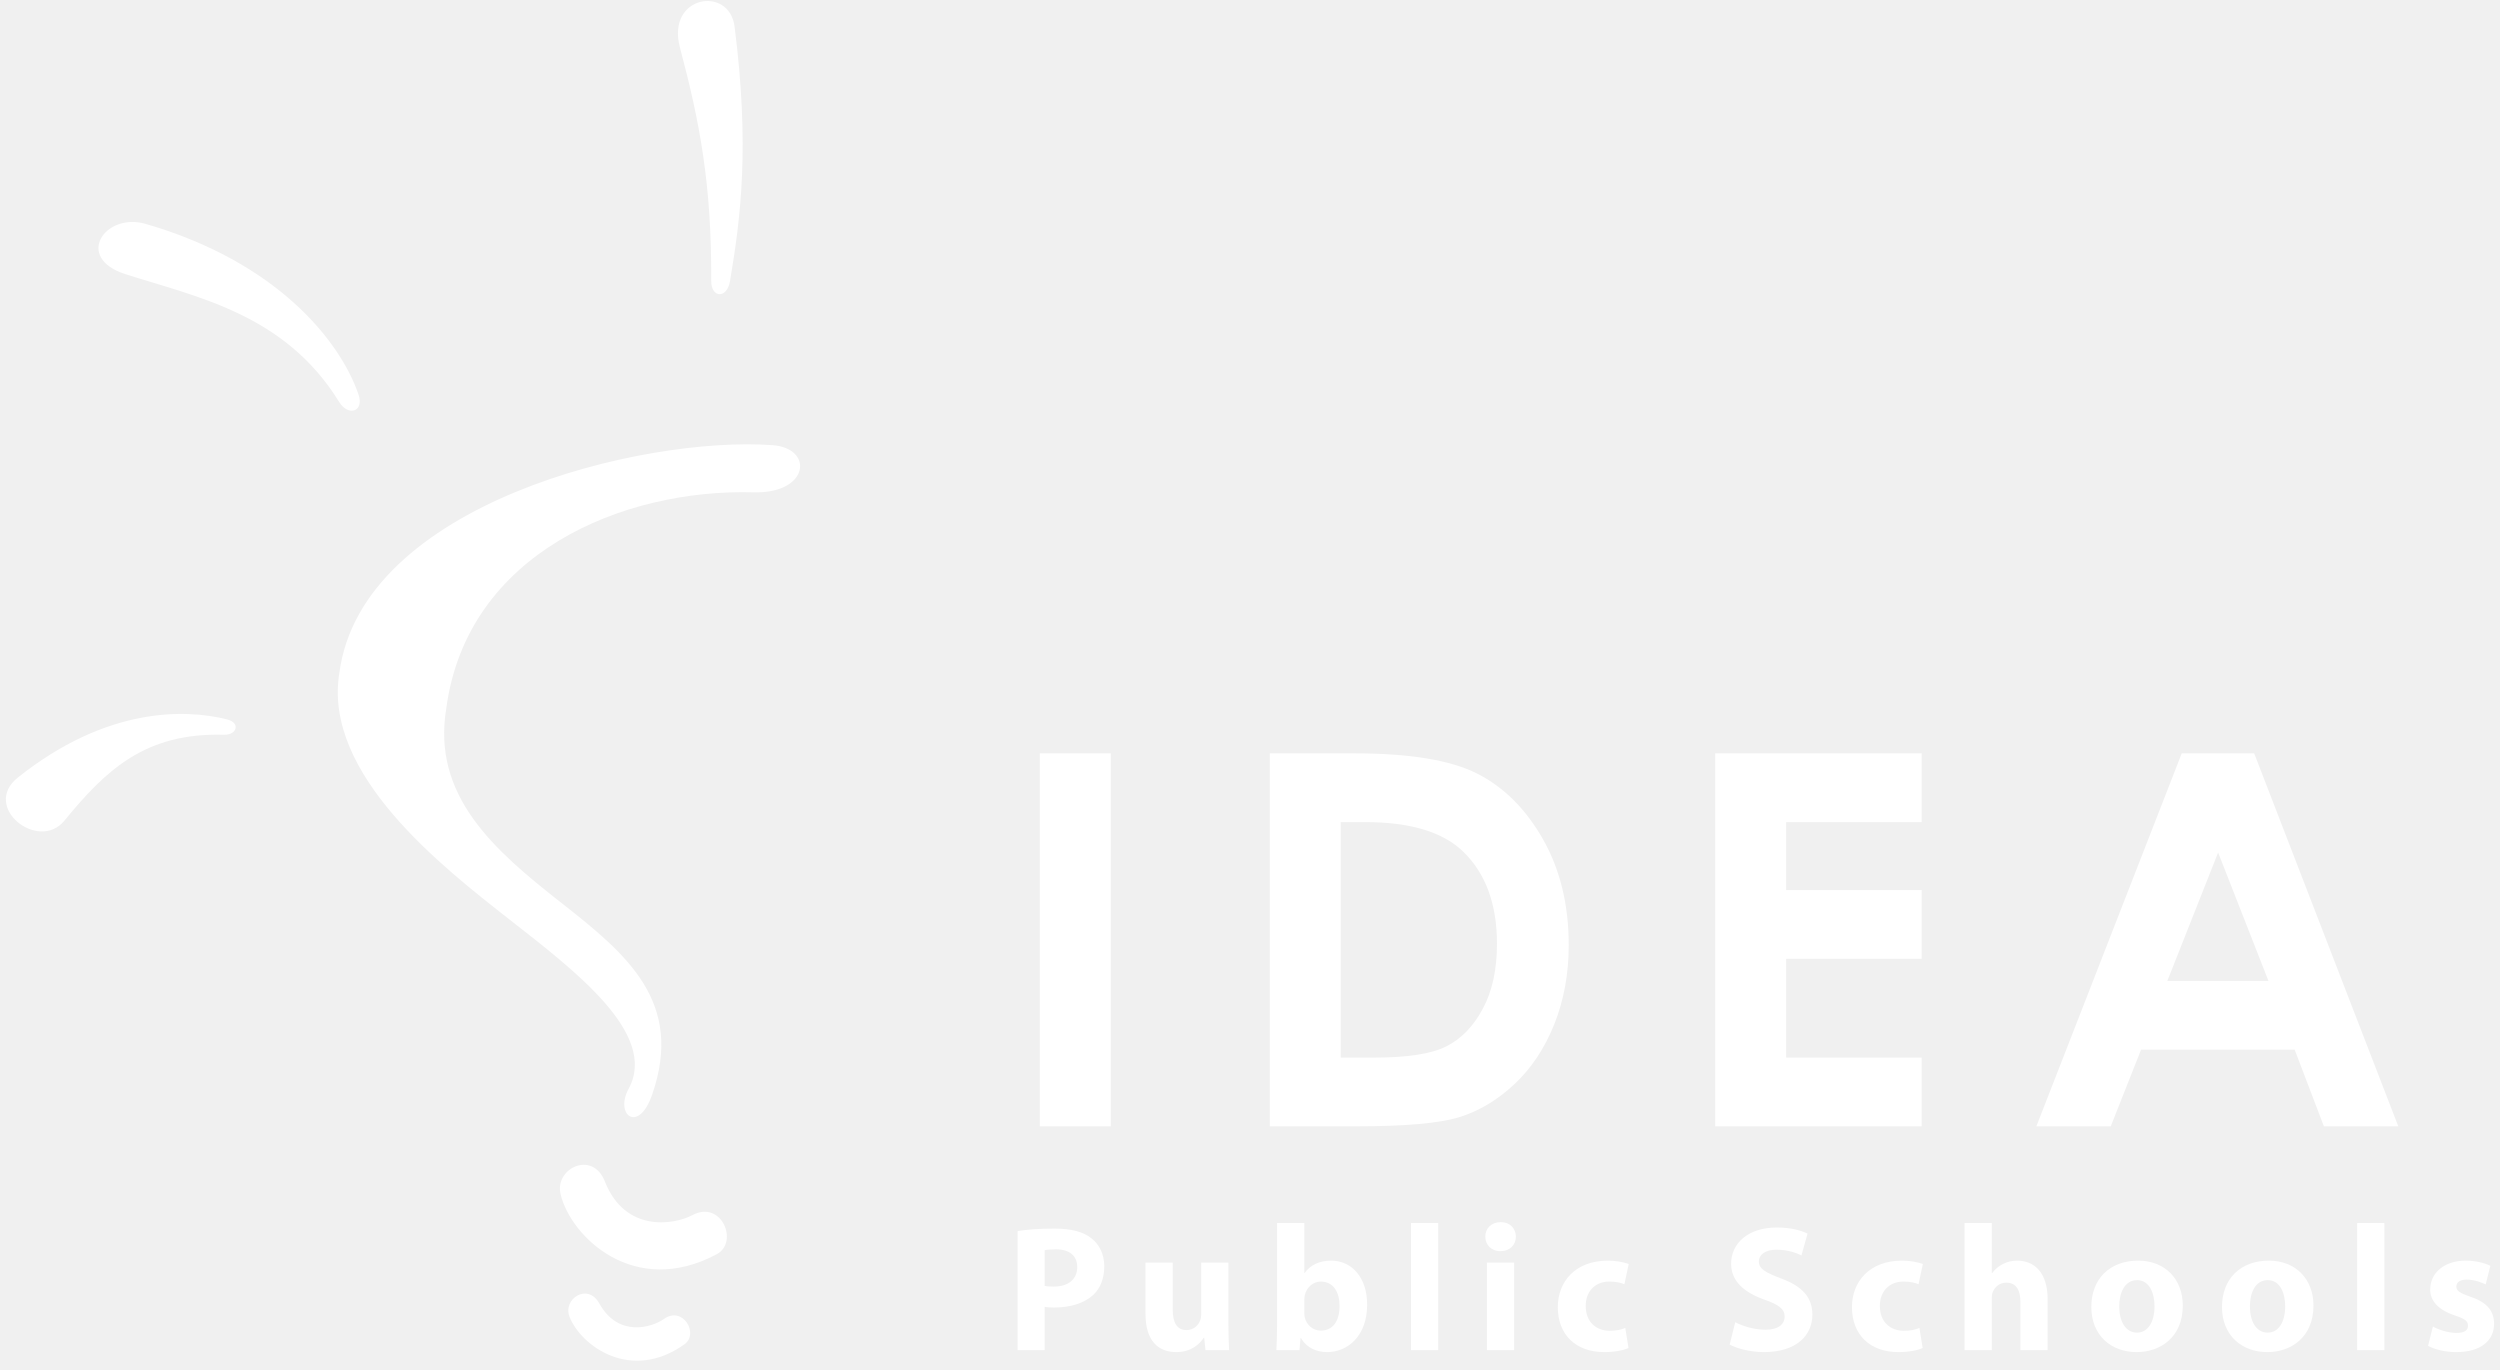
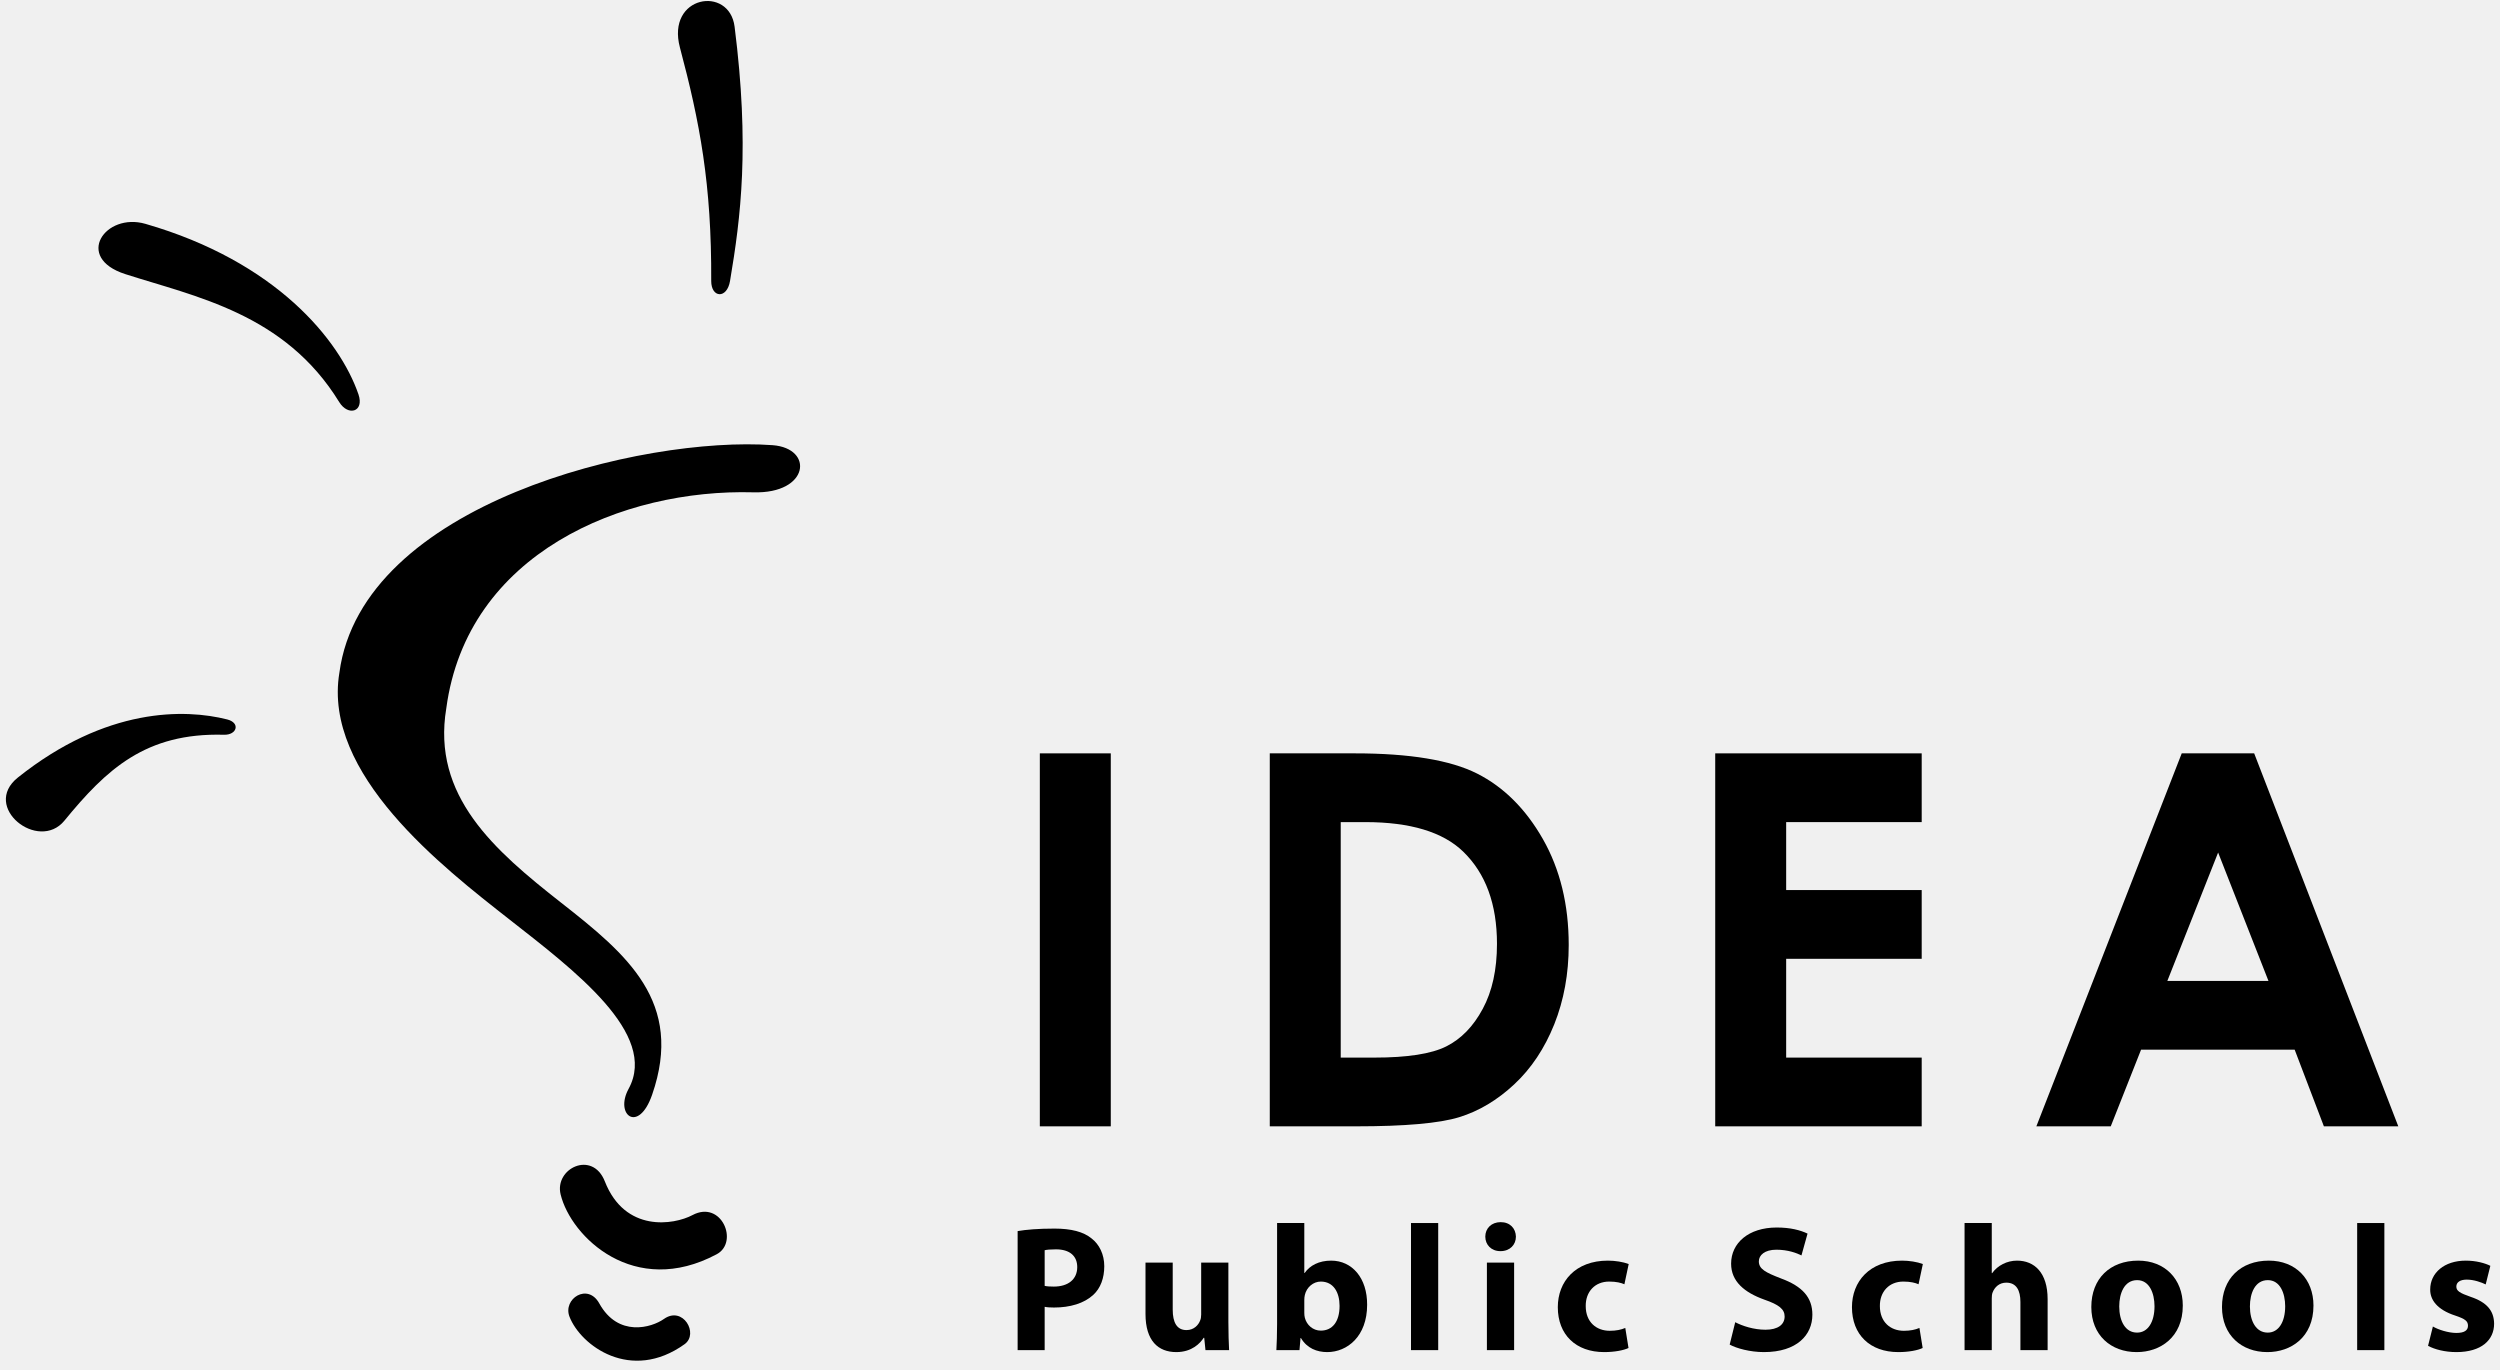
<svg xmlns="http://www.w3.org/2000/svg" width="230" height="126" viewBox="0 0 230 126" fill="none">
  <g clip-path="url(#clip0_102_108)">
-     <path d="M95.664 69.309H102.192V103.623H95.664V69.309Z" fill="white" />
-     <path d="M123.347 75.634V97.299H126.436C129.478 97.299 131.682 96.957 133.054 96.27C134.423 95.585 135.545 94.433 136.414 92.811C137.288 91.191 137.722 89.198 137.722 86.83C137.722 83.184 136.685 80.355 134.61 78.346C132.74 76.539 129.738 75.634 125.607 75.634H123.347ZM116.819 69.309H124.642C129.685 69.309 133.437 69.929 135.887 71.165C138.336 72.401 140.357 74.411 141.945 77.193C143.529 79.978 144.322 83.228 144.322 86.944C144.322 89.589 143.877 92.019 142.993 94.234C142.103 96.452 140.881 98.291 139.317 99.752C137.753 101.213 136.059 102.224 134.237 102.784C132.413 103.344 129.256 103.623 124.764 103.623H116.819V69.309Z" fill="white" />
-     <path d="M157.8 69.309H176.796V75.634H164.327V81.885H176.796V88.21H164.327V97.299H176.796V103.623H157.8V69.309Z" fill="white" />
-     <path d="M204.067 78.433L199.395 90.246H208.699L204.067 78.433ZM200.719 69.309H207.385L220.643 103.623H213.798L211.11 96.572H196.978L194.189 103.623H187.345L200.719 69.309Z" fill="white" />
-     <path d="M31.224 61.887C29.67 71.218 40.72 79.77 46.859 84.584C52.85 89.277 60.592 95.116 57.831 100.174C56.524 102.565 58.741 104.335 59.995 100.715C62.951 92.196 57.698 87.81 51.651 83.07C45.451 78.21 39.719 73.225 41.059 65.165C42.967 50.886 57.307 44.96 69.315 45.294C74.461 45.442 74.902 41.235 71.069 40.955C59.166 40.092 33.305 46.302 31.224 61.887Z" fill="white" />
-     <path d="M51.577 109.889C52.533 113.805 58.36 119.44 65.939 115.389C67.998 114.288 66.383 110.367 63.709 111.788C61.997 112.697 57.5 113.421 55.643 108.685C54.507 105.795 50.991 107.487 51.577 109.889Z" fill="white" />
-     <path d="M52.392 121.132C53.422 123.794 58.031 127.209 62.98 123.667C64.322 122.704 62.826 120.103 61.078 121.347C59.961 122.139 56.875 123.061 55.134 119.914C54.071 117.987 51.76 119.497 52.392 121.132Z" fill="white" />
-     <path d="M20.898 66.187C17.021 65.208 9.783 65.041 1.646 71.531C-1.75 74.244 3.54 78.41 5.921 75.505C9.792 70.784 13.386 67.397 20.608 67.597C21.799 67.632 22.142 66.5 20.898 66.187Z" fill="white" />
-     <path d="M32.98 36.285C31.257 31.282 25.402 24.062 13.376 20.593C9.676 19.526 6.799 23.699 11.524 25.218C17.999 27.302 26.202 28.843 31.207 36.989C32.032 38.329 33.53 37.893 32.98 36.285Z" fill="white" />
-     <path d="M67.162 25.853C68.152 19.987 68.981 13.48 67.582 2.451C67.099 -1.366 61.275 -0.425 62.553 4.374C64.381 11.239 65.475 16.945 65.432 25.844C65.425 27.417 66.883 27.527 67.162 25.853Z" fill="white" />
-     <path d="M96.109 118.3C96.323 118.349 96.586 118.366 96.949 118.366C98.283 118.366 99.106 117.691 99.106 116.571C99.106 115.549 98.415 114.94 97.146 114.94C96.636 114.94 96.29 114.973 96.109 115.022V118.3ZM93.622 113.26C94.396 113.129 95.483 113.03 97.015 113.03C98.562 113.03 99.682 113.326 100.424 113.936C101.132 114.479 101.593 115.401 101.593 116.488C101.593 117.591 101.247 118.514 100.588 119.123C99.732 119.914 98.447 120.293 96.965 120.293C96.636 120.293 96.339 120.276 96.109 120.227V124.212H93.622V113.26Z" fill="white" />
-     <path d="M113.011 121.627C113.011 122.68 113.044 123.537 113.077 124.212H110.903L110.788 123.076H110.739C110.426 123.57 109.668 124.393 108.219 124.393C106.572 124.393 105.386 123.372 105.386 120.885V116.159H107.89V120.49C107.89 121.66 108.268 122.368 109.157 122.368C109.849 122.368 110.261 121.89 110.409 121.494C110.475 121.346 110.508 121.166 110.508 120.951V116.159H113.011V121.627Z" fill="white" />
-     <path d="M119.996 120.787C119.996 120.951 120.012 121.1 120.045 121.231C120.209 121.89 120.786 122.417 121.51 122.417C122.581 122.417 123.24 121.594 123.24 120.144C123.24 118.893 122.68 117.905 121.51 117.905C120.835 117.905 120.209 118.415 120.045 119.14C120.012 119.288 119.996 119.436 119.996 119.601V120.787ZM117.492 112.519H119.996V117.114H120.029C120.506 116.423 121.346 115.978 122.465 115.978C124.393 115.978 125.792 117.575 125.776 120.045C125.776 122.944 123.948 124.393 122.104 124.393C121.164 124.393 120.242 124.047 119.682 123.093H119.65L119.551 124.212H117.426C117.459 123.685 117.492 122.714 117.492 121.807V112.519Z" fill="white" />
-     <path d="M129.812 112.519H132.315V124.212H129.812V112.519Z" fill="white" />
-     <path d="M136.795 124.212V116.159H139.299V124.212H136.795ZM138.031 115.105C137.191 115.105 136.647 114.512 136.647 113.771C136.647 113.013 137.208 112.437 138.064 112.437C138.92 112.437 139.447 113.013 139.464 113.771C139.464 114.512 138.92 115.105 138.048 115.105H138.031Z" fill="white" />
-     <path d="M149.823 124.015C149.379 124.229 148.539 124.393 147.583 124.393C144.981 124.393 143.318 122.796 143.318 120.26C143.318 117.905 144.932 115.978 147.929 115.978C148.588 115.978 149.313 116.093 149.84 116.29L149.445 118.152C149.148 118.02 148.703 117.905 148.044 117.905C146.727 117.905 145.871 118.844 145.887 120.16C145.887 121.643 146.876 122.433 148.094 122.433C148.687 122.433 149.148 122.335 149.526 122.17L149.823 124.015Z" fill="white" />
-     <path d="M159.641 121.643C160.299 121.989 161.353 122.335 162.424 122.335C163.576 122.335 164.186 121.857 164.186 121.116C164.186 120.441 163.659 120.029 162.325 119.568C160.481 118.909 159.262 117.888 159.262 116.258C159.262 114.364 160.859 112.931 163.461 112.931C164.73 112.931 165.635 113.178 166.294 113.491L165.734 115.5C165.306 115.286 164.499 114.973 163.428 114.973C162.341 114.973 161.814 115.483 161.814 116.044C161.814 116.751 162.424 117.065 163.873 117.624C165.833 118.349 166.739 119.371 166.739 120.951C166.739 122.812 165.322 124.393 162.276 124.393C161.007 124.393 159.756 124.047 159.13 123.702L159.641 121.643Z" fill="white" />
-     <path d="M176.885 124.015C176.44 124.229 175.6 124.393 174.645 124.393C172.043 124.393 170.38 122.796 170.38 120.26C170.38 117.905 171.994 115.978 174.991 115.978C175.649 115.978 176.374 116.093 176.902 116.29L176.506 118.152C176.21 118.02 175.765 117.905 175.106 117.905C173.789 117.905 172.933 118.844 172.949 120.16C172.949 121.643 173.937 122.433 175.156 122.433C175.749 122.433 176.21 122.335 176.588 122.17L176.885 124.015Z" fill="white" />
-     <path d="M180.739 112.519H183.243V117.13H183.276C183.539 116.768 183.869 116.488 184.264 116.29C184.643 116.093 185.104 115.978 185.565 115.978C187.163 115.978 188.381 117.081 188.381 119.519V124.212H185.878V119.782C185.878 118.728 185.516 118.004 184.577 118.004C183.918 118.004 183.507 118.431 183.325 118.893C183.259 119.041 183.243 119.255 183.243 119.436V124.212H180.739V112.519Z" fill="white" />
-     <path d="M196.617 122.599C197.605 122.599 198.215 121.627 198.215 120.178C198.215 118.992 197.754 117.773 196.617 117.773C195.432 117.773 194.97 118.992 194.97 120.194C194.97 121.561 195.546 122.599 196.601 122.599H196.617ZM196.568 124.393C194.213 124.393 192.401 122.846 192.401 120.243C192.401 117.641 194.114 115.978 196.716 115.978C199.17 115.978 200.817 117.674 200.817 120.111C200.817 123.043 198.725 124.393 196.584 124.393H196.568Z" fill="white" />
-     <path d="M208.639 122.599C209.628 122.599 210.237 121.627 210.237 120.178C210.237 118.992 209.776 117.773 208.639 117.773C207.454 117.773 206.992 118.992 206.992 120.194C206.992 121.561 207.569 122.599 208.623 122.599H208.639ZM208.59 124.393C206.235 124.393 204.423 122.846 204.423 120.243C204.423 117.641 206.136 115.978 208.738 115.978C211.192 115.978 212.839 117.674 212.839 120.111C212.839 123.043 210.747 124.393 208.607 124.393H208.59Z" fill="white" />
-     <path d="M216.859 112.519H219.362V124.212H216.859V112.519Z" fill="white" />
-     <path d="M223.826 122.038C224.287 122.318 225.242 122.631 225.983 122.631C226.741 122.631 227.054 122.384 227.054 121.972C227.054 121.544 226.807 121.346 225.885 121.034C224.205 120.49 223.563 119.568 223.579 118.629C223.579 117.114 224.864 115.978 226.856 115.978C227.795 115.978 228.619 116.208 229.112 116.455L228.684 118.168C228.322 117.987 227.614 117.724 226.939 117.724C226.329 117.724 225.983 117.97 225.983 118.366C225.983 118.761 226.296 118.959 227.285 119.304C228.816 119.815 229.442 120.605 229.458 121.775C229.458 123.29 228.289 124.393 225.983 124.393C224.929 124.393 223.99 124.146 223.381 123.817L223.826 122.038Z" fill="white" />
+     <path d="M95.664 69.309H102.192V103.623H95.664V69.309Z" fill="currentColor" />
+     <path d="M123.347 75.634V97.299H126.436C129.478 97.299 131.682 96.957 133.054 96.27C134.423 95.585 135.545 94.433 136.414 92.811C137.288 91.191 137.722 89.198 137.722 86.83C137.722 83.184 136.685 80.355 134.61 78.346C132.74 76.539 129.738 75.634 125.607 75.634H123.347ZM116.819 69.309H124.642C129.685 69.309 133.437 69.929 135.887 71.165C138.336 72.401 140.357 74.411 141.945 77.193C143.529 79.978 144.322 83.228 144.322 86.944C144.322 89.589 143.877 92.019 142.993 94.234C142.103 96.452 140.881 98.291 139.317 99.752C137.753 101.213 136.059 102.224 134.237 102.784C132.413 103.344 129.256 103.623 124.764 103.623H116.819V69.309Z" fill="currentColor" />
+     <path d="M157.8 69.309H176.796V75.634H164.327V81.885H176.796V88.21H164.327V97.299H176.796V103.623H157.8V69.309Z" fill="currentColor" />
+     <path d="M204.067 78.433L199.395 90.246H208.699L204.067 78.433ZM200.719 69.309H207.385L220.643 103.623H213.798L211.11 96.572H196.978L194.189 103.623H187.345L200.719 69.309Z" fill="currentColor" />
+     <path d="M31.224 61.887C29.67 71.218 40.72 79.77 46.859 84.584C52.85 89.277 60.592 95.116 57.831 100.174C56.524 102.565 58.741 104.335 59.995 100.715C62.951 92.196 57.698 87.81 51.651 83.07C45.451 78.21 39.719 73.225 41.059 65.165C42.967 50.886 57.307 44.96 69.315 45.294C74.461 45.442 74.902 41.235 71.069 40.955C59.166 40.092 33.305 46.302 31.224 61.887Z" fill="currentColor" />
+     <path d="M51.577 109.889C52.533 113.805 58.36 119.44 65.939 115.389C67.998 114.288 66.383 110.367 63.709 111.788C61.997 112.697 57.5 113.421 55.643 108.685C54.507 105.795 50.991 107.487 51.577 109.889Z" fill="currentColor" />
+     <path d="M52.392 121.132C53.422 123.794 58.031 127.209 62.98 123.667C64.322 122.704 62.826 120.103 61.078 121.347C59.961 122.139 56.875 123.061 55.134 119.914C54.071 117.987 51.76 119.497 52.392 121.132Z" fill="currentColor" />
+     <path d="M20.898 66.187C17.021 65.208 9.783 65.041 1.646 71.531C-1.75 74.244 3.54 78.41 5.921 75.505C9.792 70.784 13.386 67.397 20.608 67.597C21.799 67.632 22.142 66.5 20.898 66.187Z" fill="currentColor" />
+     <path d="M32.98 36.285C31.257 31.282 25.402 24.062 13.376 20.593C9.676 19.526 6.799 23.699 11.524 25.218C17.999 27.302 26.202 28.843 31.207 36.989C32.032 38.329 33.53 37.893 32.98 36.285Z" fill="currentColor" />
+     <path d="M67.162 25.853C68.152 19.987 68.981 13.48 67.582 2.451C67.099 -1.366 61.275 -0.425 62.553 4.374C64.381 11.239 65.475 16.945 65.432 25.844C65.425 27.417 66.883 27.527 67.162 25.853Z" fill="currentColor" />
+     <path d="M96.109 118.3C96.323 118.349 96.586 118.366 96.949 118.366C98.283 118.366 99.106 117.691 99.106 116.571C99.106 115.549 98.415 114.94 97.146 114.94C96.636 114.94 96.29 114.973 96.109 115.022V118.3ZM93.622 113.26C94.396 113.129 95.483 113.03 97.015 113.03C98.562 113.03 99.682 113.326 100.424 113.936C101.132 114.479 101.593 115.401 101.593 116.488C101.593 117.591 101.247 118.514 100.588 119.123C99.732 119.914 98.447 120.293 96.965 120.293C96.636 120.293 96.339 120.276 96.109 120.227V124.212H93.622V113.26Z" fill="currentColor" />
+     <path d="M113.011 121.627C113.011 122.68 113.044 123.537 113.077 124.212H110.903L110.788 123.076H110.739C110.426 123.57 109.668 124.393 108.219 124.393C106.572 124.393 105.386 123.372 105.386 120.885V116.159H107.89V120.49C107.89 121.66 108.268 122.368 109.157 122.368C109.849 122.368 110.261 121.89 110.409 121.494C110.475 121.346 110.508 121.166 110.508 120.951V116.159H113.011V121.627Z" fill="currentColor" />
+     <path d="M119.996 120.787C119.996 120.951 120.012 121.1 120.045 121.231C120.209 121.89 120.786 122.417 121.51 122.417C122.581 122.417 123.24 121.594 123.24 120.144C123.24 118.893 122.68 117.905 121.51 117.905C120.835 117.905 120.209 118.415 120.045 119.14C120.012 119.288 119.996 119.436 119.996 119.601V120.787ZM117.492 112.519H119.996V117.114H120.029C120.506 116.423 121.346 115.978 122.465 115.978C124.393 115.978 125.792 117.575 125.776 120.045C125.776 122.944 123.948 124.393 122.104 124.393C121.164 124.393 120.242 124.047 119.682 123.093H119.65L119.551 124.212H117.426C117.459 123.685 117.492 122.714 117.492 121.807V112.519Z" fill="currentColor" />
+     <path d="M129.812 112.519H132.315V124.212H129.812V112.519Z" fill="currentColor" />
+     <path d="M136.795 124.212V116.159H139.299V124.212H136.795ZM138.031 115.105C137.191 115.105 136.647 114.512 136.647 113.771C136.647 113.013 137.208 112.437 138.064 112.437C138.92 112.437 139.447 113.013 139.464 113.771C139.464 114.512 138.92 115.105 138.048 115.105H138.031Z" fill="currentColor" />
+     <path d="M149.823 124.015C149.379 124.229 148.539 124.393 147.583 124.393C144.981 124.393 143.318 122.796 143.318 120.26C143.318 117.905 144.932 115.978 147.929 115.978C148.588 115.978 149.313 116.093 149.84 116.29L149.445 118.152C149.148 118.02 148.703 117.905 148.044 117.905C146.727 117.905 145.871 118.844 145.887 120.16C145.887 121.643 146.876 122.433 148.094 122.433C148.687 122.433 149.148 122.335 149.526 122.17L149.823 124.015Z" fill="currentColor" />
+     <path d="M159.641 121.643C160.299 121.989 161.353 122.335 162.424 122.335C163.576 122.335 164.186 121.857 164.186 121.116C164.186 120.441 163.659 120.029 162.325 119.568C160.481 118.909 159.262 117.888 159.262 116.258C159.262 114.364 160.859 112.931 163.461 112.931C164.73 112.931 165.635 113.178 166.294 113.491L165.734 115.5C165.306 115.286 164.499 114.973 163.428 114.973C162.341 114.973 161.814 115.483 161.814 116.044C161.814 116.751 162.424 117.065 163.873 117.624C165.833 118.349 166.739 119.371 166.739 120.951C166.739 122.812 165.322 124.393 162.276 124.393C161.007 124.393 159.756 124.047 159.13 123.702L159.641 121.643Z" fill="currentColor" />
+     <path d="M176.885 124.015C176.44 124.229 175.6 124.393 174.645 124.393C172.043 124.393 170.38 122.796 170.38 120.26C170.38 117.905 171.994 115.978 174.991 115.978C175.649 115.978 176.374 116.093 176.902 116.29L176.506 118.152C176.21 118.02 175.765 117.905 175.106 117.905C173.789 117.905 172.933 118.844 172.949 120.16C172.949 121.643 173.937 122.433 175.156 122.433C175.749 122.433 176.21 122.335 176.588 122.17L176.885 124.015Z" fill="currentColor" />
+     <path d="M180.739 112.519H183.243V117.13H183.276C183.539 116.768 183.869 116.488 184.264 116.29C184.643 116.093 185.104 115.978 185.565 115.978C187.163 115.978 188.381 117.081 188.381 119.519V124.212H185.878V119.782C185.878 118.728 185.516 118.004 184.577 118.004C183.918 118.004 183.507 118.431 183.325 118.893C183.259 119.041 183.243 119.255 183.243 119.436V124.212H180.739V112.519Z" fill="currentColor" />
+     <path d="M196.617 122.599C197.605 122.599 198.215 121.627 198.215 120.178C198.215 118.992 197.754 117.773 196.617 117.773C195.432 117.773 194.97 118.992 194.97 120.194C194.97 121.561 195.546 122.599 196.601 122.599H196.617ZM196.568 124.393C194.213 124.393 192.401 122.846 192.401 120.243C192.401 117.641 194.114 115.978 196.716 115.978C199.17 115.978 200.817 117.674 200.817 120.111C200.817 123.043 198.725 124.393 196.584 124.393H196.568Z" fill="currentColor" />
+     <path d="M208.639 122.599C209.628 122.599 210.237 121.627 210.237 120.178C210.237 118.992 209.776 117.773 208.639 117.773C207.454 117.773 206.992 118.992 206.992 120.194C206.992 121.561 207.569 122.599 208.623 122.599H208.639ZM208.59 124.393C206.235 124.393 204.423 122.846 204.423 120.243C204.423 117.641 206.136 115.978 208.738 115.978C211.192 115.978 212.839 117.674 212.839 120.111C212.839 123.043 210.747 124.393 208.607 124.393H208.59Z" fill="currentColor" />
+     <path d="M216.859 112.519H219.362V124.212H216.859V112.519Z" fill="currentColor" />
+     <path d="M223.826 122.038C224.287 122.318 225.242 122.631 225.983 122.631C226.741 122.631 227.054 122.384 227.054 121.972C227.054 121.544 226.807 121.346 225.885 121.034C224.205 120.49 223.563 119.568 223.579 118.629C223.579 117.114 224.864 115.978 226.856 115.978C227.795 115.978 228.619 116.208 229.112 116.455L228.684 118.168C228.322 117.987 227.614 117.724 226.939 117.724C226.329 117.724 225.983 117.97 225.983 118.366C225.983 118.761 226.296 118.959 227.285 119.304C228.816 119.815 229.442 120.605 229.458 121.775C229.458 123.29 228.289 124.393 225.983 124.393C224.929 124.393 223.99 124.146 223.381 123.817L223.826 122.038Z" fill="currentColor" />
  </g>
  <defs>
    <clipPath id="clip0_102_108">
      <rect width="228.919" height="125.093" fill="white" transform="translate(0.540283 0.0927734)" />
    </clipPath>
  </defs>
</svg>
